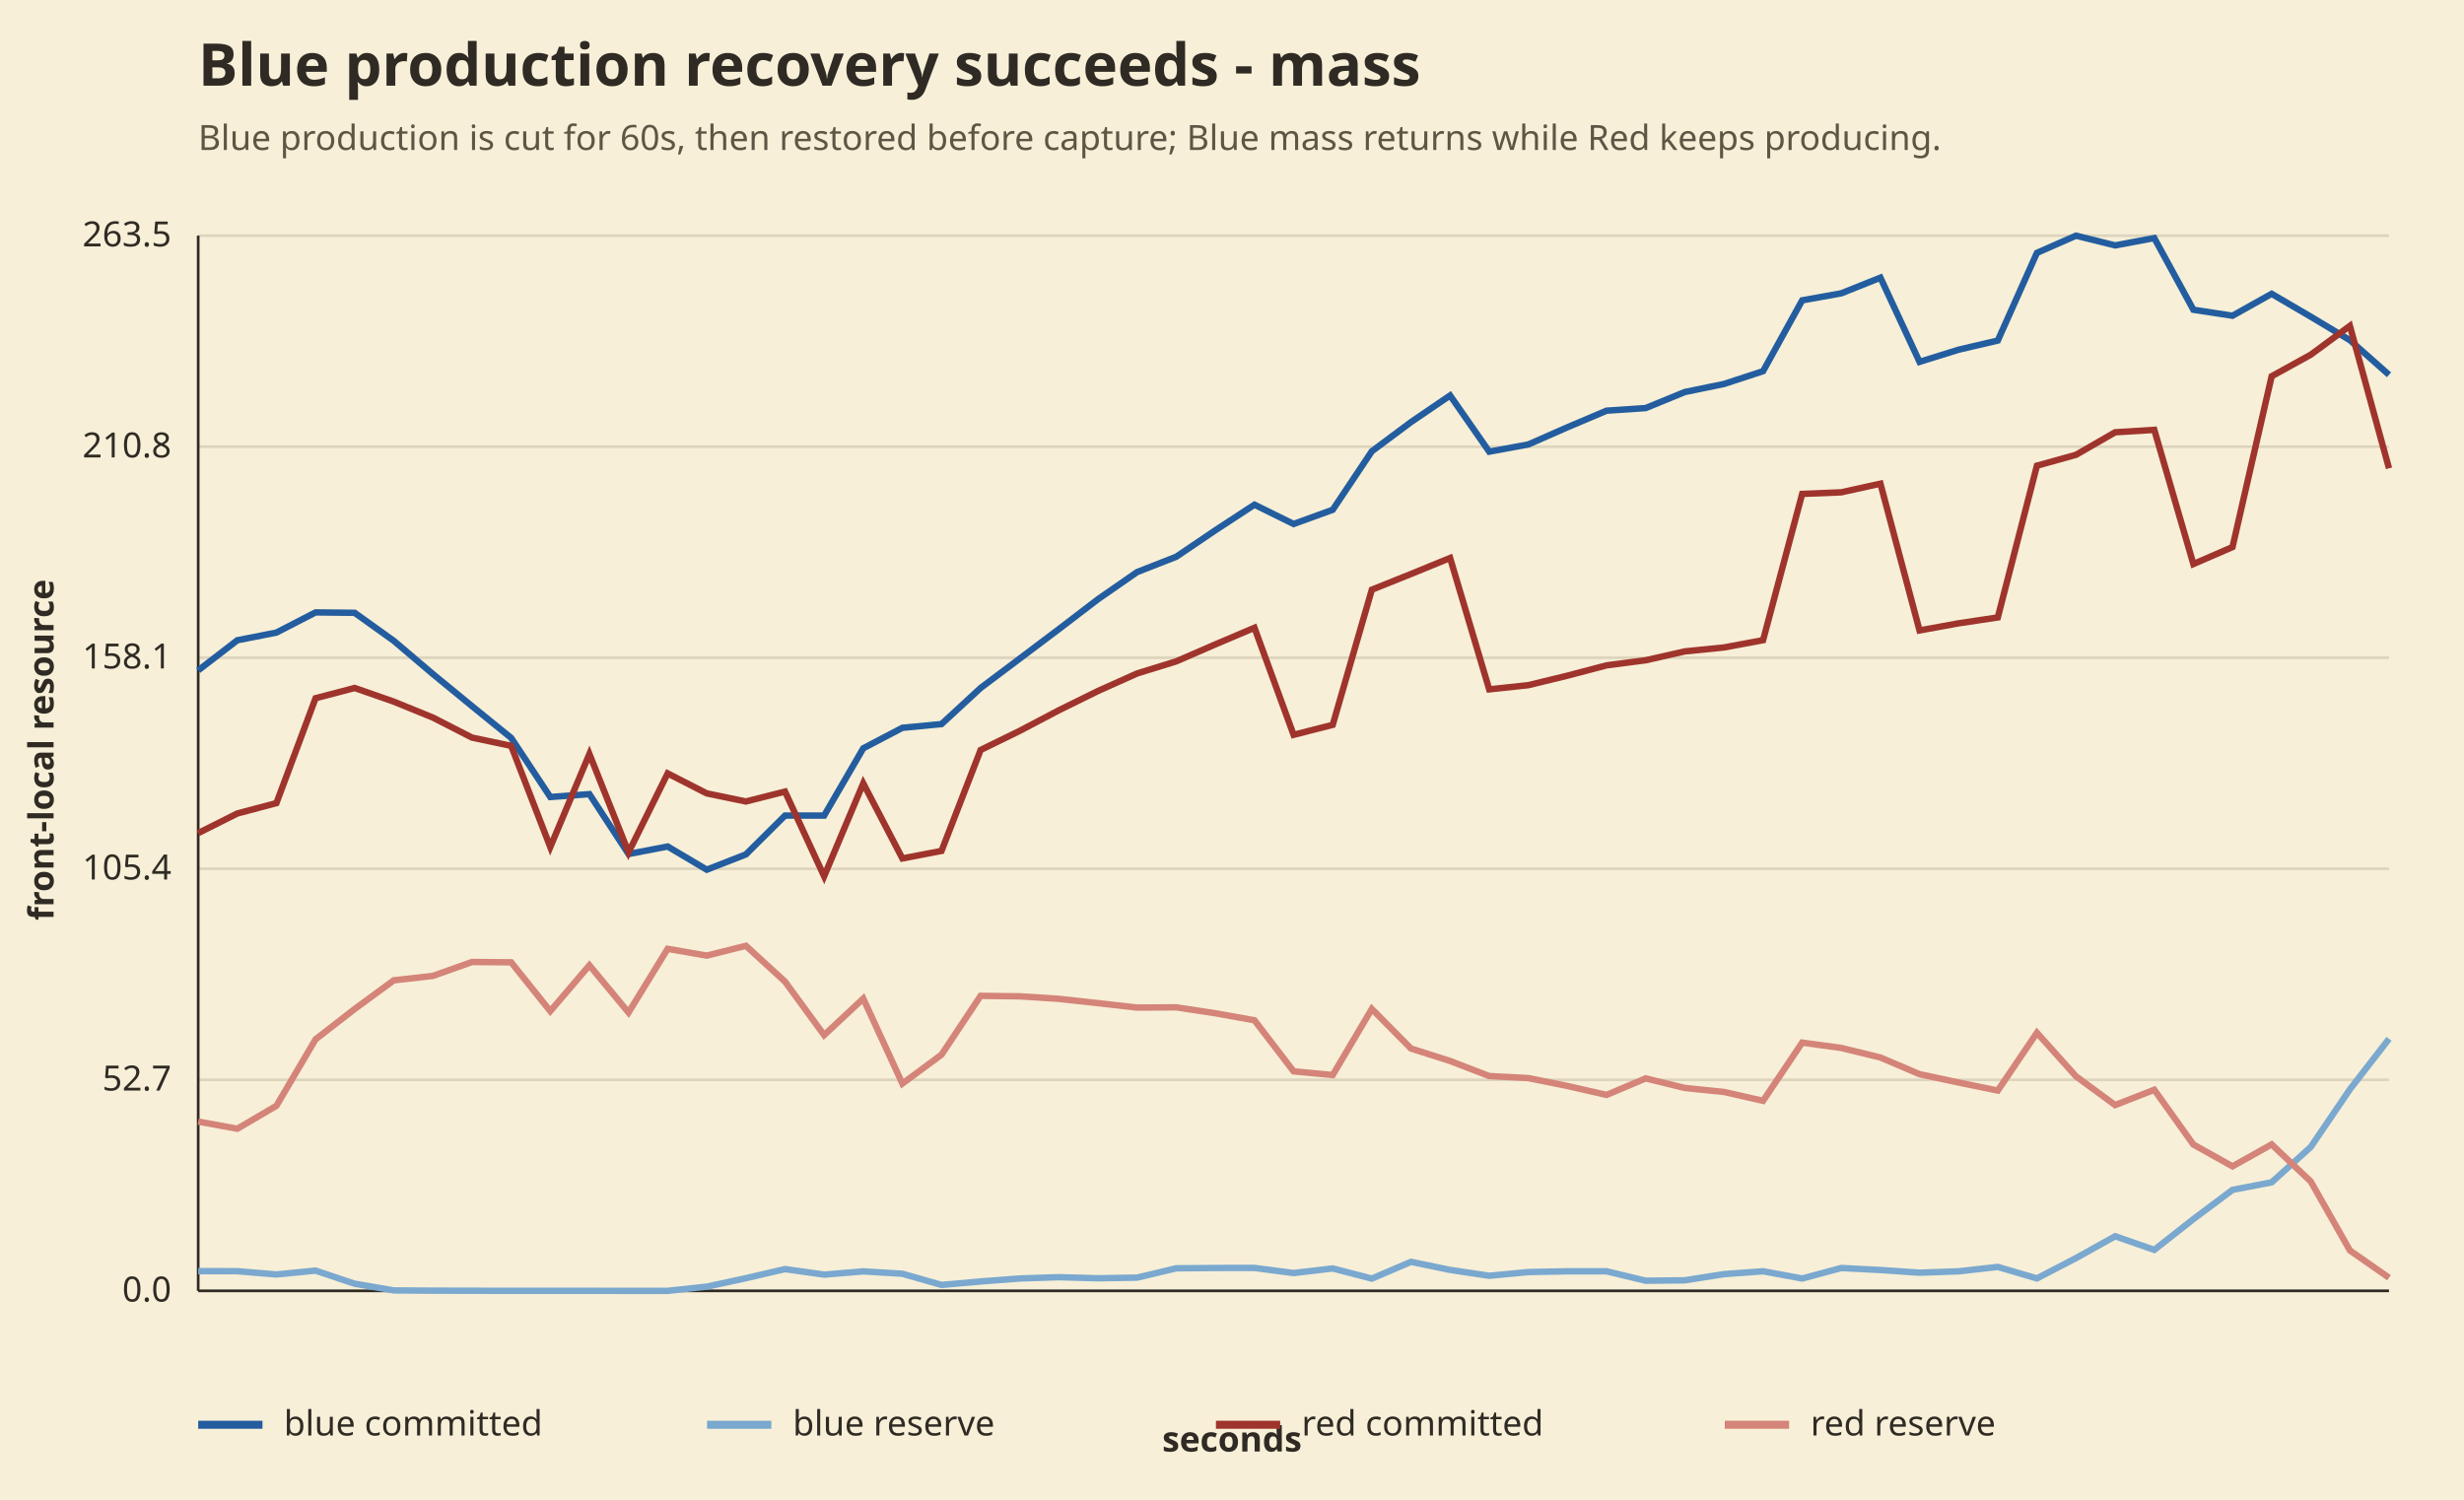
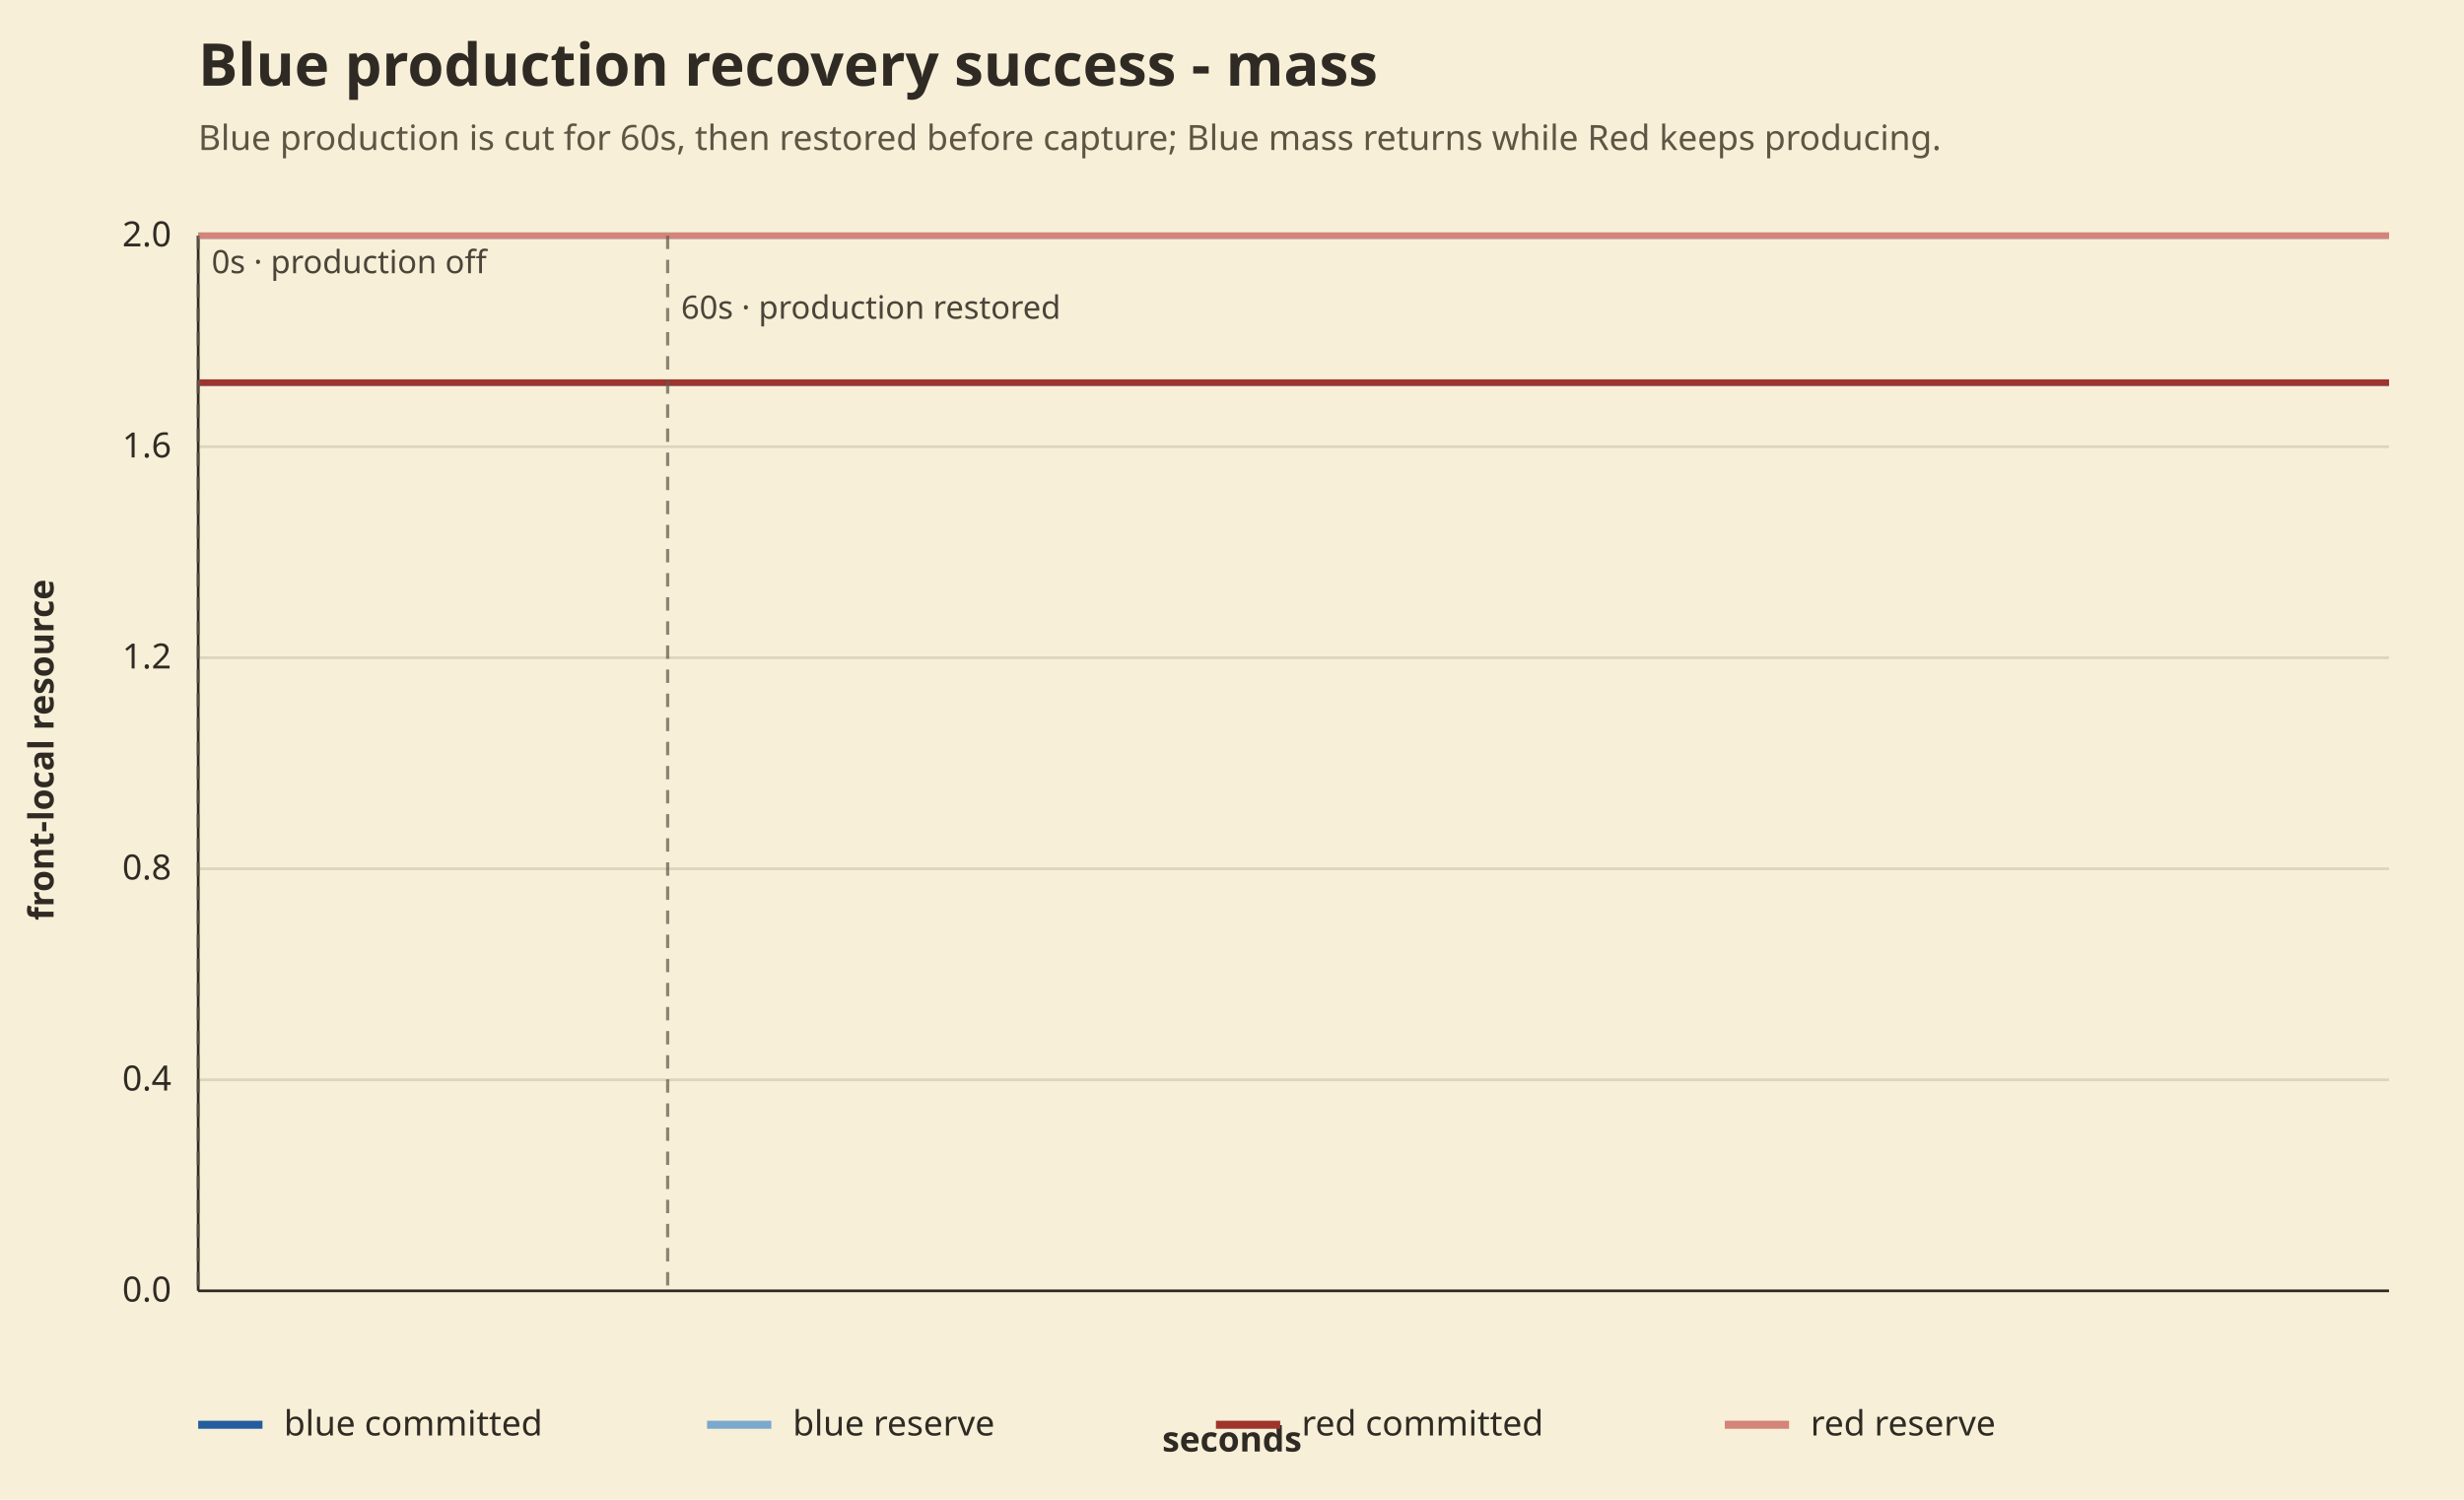
<svg xmlns="http://www.w3.org/2000/svg" width="920" height="560" viewBox="0 0 920 560">
  <rect width="100%" height="100%" fill="#f7efd7" />
  <style>text{font:13px ui-sans-serif,system-ui,sans-serif;fill:#2f2b24}.title{font-size:22px;font-weight:700}.desc{font-size:13px;fill:#5f5544}.axis{font-weight:700}</style>
-   <text class="title" x="74" y="32">Blue production recovery succeeds - mass</text>
+   <text class="title" x="74" y="32">Blue production recovery success - mass</text>
  <text class="desc" x="74" y="56">Blue production is cut for 60s, then restored before capture; Blue mass returns while Red keeps producing.</text>
  <line x1="74" y1="88" x2="892" y2="88" stroke="#ddd4bd" />
-   <text x="64" y="92" text-anchor="end">263.5</text>
+   <text x="64" y="92" text-anchor="end">2.0</text>
  <line x1="74" y1="166.8" x2="892" y2="166.8" stroke="#ddd4bd" />
-   <text x="64" y="170.8" text-anchor="end">210.8</text>
+   <text x="64" y="170.8" text-anchor="end">1.6</text>
  <line x1="74" y1="245.6" x2="892" y2="245.6" stroke="#ddd4bd" />
-   <text x="64" y="249.6" text-anchor="end">158.1</text>
+   <text x="64" y="249.6" text-anchor="end">1.2</text>
  <line x1="74" y1="324.4" x2="892" y2="324.4" stroke="#ddd4bd" />
-   <text x="64" y="328.4" text-anchor="end">105.4</text>
+   <text x="64" y="328.4" text-anchor="end">0.8</text>
  <line x1="74" y1="403.2" x2="892" y2="403.2" stroke="#ddd4bd" />
-   <text x="64" y="407.2" text-anchor="end">52.7</text>
+   <text x="64" y="407.2" text-anchor="end">0.4</text>
  <line x1="74" y1="482" x2="892" y2="482" stroke="#ddd4bd" />
  <text x="64" y="486" text-anchor="end">0.0</text>
  <line x1="74" y1="482" x2="892" y2="482" stroke="#2f2b24" />
  <line x1="74" y1="88" x2="74" y2="482" stroke="#2f2b24" />
  <text class="axis" x="460" y="542" text-anchor="middle">seconds</text>
  <text class="axis" x="20" y="280" transform="rotate(-90 20 280)" text-anchor="middle">front-local resource</text>
-   <path d="M 74.00 250.32 L 88.61 239.07 L 103.21 236.20 L 117.82 228.67 L 132.43 228.82 L 147.04 239.29 L 161.64 251.69 L 176.25 263.68 L 190.86 275.54 L 205.46 297.59 L 220.07 296.53 L 234.68 318.89 L 249.29 316.08 L 263.89 324.74 L 278.50 319.04 L 293.11 304.53 L 307.71 304.54 L 322.32 279.41 L 336.93 271.76 L 351.54 270.37 L 366.14 256.89 L 380.75 245.91 L 395.36 234.91 L 409.96 223.75 L 424.57 213.61 L 439.18 207.89 L 453.79 198.00 L 468.39 188.45 L 483.00 195.65 L 497.61 190.35 L 512.21 168.51 L 526.82 157.62 L 541.43 147.67 L 556.04 168.65 L 570.64 165.96 L 585.25 159.54 L 599.86 153.35 L 614.46 152.37 L 629.07 146.38 L 643.68 143.38 L 658.29 138.60 L 672.89 112.15 L 687.50 109.52 L 702.11 103.68 L 716.71 135.11 L 731.32 130.57 L 745.93 127.16 L 760.54 94.42 L 775.14 88.00 L 789.75 91.63 L 804.36 88.89 L 818.96 115.66 L 833.57 117.89 L 848.18 109.71 L 862.79 118.25 L 877.39 127.01 L 892.00 139.95" fill="none" stroke="#235d9f" stroke-width="2.4" />
-   <path d="M 74.00 474.65 L 88.61 474.66 L 103.21 475.88 L 117.82 474.44 L 132.43 479.34 L 147.04 481.84 L 161.64 481.93 L 176.25 481.96 L 190.86 481.99 L 205.46 481.99 L 220.07 481.99 L 234.68 482.00 L 249.29 482.00 L 263.89 480.43 L 278.50 477.27 L 293.11 473.87 L 307.71 475.94 L 322.32 474.73 L 336.93 475.61 L 351.54 479.79 L 366.14 478.49 L 380.75 477.38 L 395.36 476.90 L 409.96 477.30 L 424.57 477.06 L 439.18 473.58 L 453.79 473.46 L 468.39 473.44 L 483.00 475.35 L 497.61 473.63 L 512.21 477.43 L 526.82 471.17 L 541.43 474.18 L 556.04 476.37 L 570.64 474.98 L 585.25 474.70 L 599.86 474.70 L 614.46 478.22 L 629.07 478.06 L 643.68 475.76 L 658.29 474.69 L 672.89 477.39 L 687.50 473.47 L 702.11 474.22 L 716.71 475.22 L 731.32 474.71 L 745.93 473.06 L 760.54 477.35 L 775.14 469.76 L 789.75 461.61 L 804.36 466.70 L 818.96 455.21 L 833.57 444.29 L 848.18 441.48 L 862.79 428.27 L 877.39 406.77 L 892.00 387.89" fill="none" stroke="#7aa8cf" stroke-width="2.4" />
-   <path d="M 74.00 311.07 L 88.61 303.75 L 103.21 299.88 L 117.82 260.72 L 132.43 256.89 L 147.04 261.99 L 161.64 267.94 L 176.25 275.42 L 190.86 278.50 L 205.46 316.28 L 220.07 281.54 L 234.68 318.28 L 249.29 288.79 L 263.89 296.25 L 278.50 299.27 L 293.11 295.58 L 307.71 327.20 L 322.32 292.50 L 336.93 320.54 L 351.54 317.73 L 366.14 280.04 L 380.75 272.90 L 395.36 265.21 L 409.96 258.02 L 424.57 251.47 L 439.18 246.95 L 453.79 240.61 L 468.39 234.41 L 483.00 274.38 L 497.61 270.65 L 512.21 220.19 L 526.82 214.33 L 541.43 208.36 L 556.04 257.41 L 570.64 255.84 L 585.25 252.29 L 599.86 248.44 L 614.46 246.54 L 629.07 243.23 L 643.68 241.76 L 658.29 239.04 L 672.89 184.42 L 687.50 183.83 L 702.11 180.60 L 716.71 235.40 L 731.32 232.74 L 745.93 230.55 L 760.54 173.89 L 775.14 169.82 L 789.75 161.41 L 804.36 160.51 L 818.96 210.61 L 833.57 204.27 L 848.18 140.50 L 862.79 132.44 L 877.39 121.68 L 892.00 174.87" fill="none" stroke="#9f342d" stroke-width="2.4" />
-   <path d="M 74.00 418.80 L 88.61 421.46 L 103.21 412.90 L 117.82 388.09 L 132.43 376.76 L 147.04 366.04 L 161.64 364.40 L 176.25 359.21 L 190.86 359.33 L 205.46 377.56 L 220.07 360.44 L 234.68 378.07 L 249.29 354.28 L 263.89 356.82 L 278.50 353.16 L 293.11 366.53 L 307.71 386.51 L 322.32 372.86 L 336.93 404.61 L 351.54 393.81 L 366.14 371.85 L 380.75 372.02 L 395.36 372.97 L 409.96 374.57 L 424.57 376.23 L 439.18 376.13 L 453.79 378.35 L 468.39 380.97 L 483.00 400.03 L 497.61 401.41 L 512.21 376.73 L 526.82 391.51 L 541.43 396.16 L 556.04 401.79 L 570.64 402.55 L 585.25 405.50 L 599.86 408.84 L 614.46 402.67 L 629.07 406.24 L 643.68 407.73 L 658.29 411.04 L 672.89 389.31 L 687.50 391.30 L 702.11 394.87 L 716.71 401.09 L 731.32 404.21 L 745.93 407.21 L 760.54 385.63 L 775.14 401.91 L 789.75 412.63 L 804.36 406.92 L 818.96 427.37 L 833.57 435.51 L 848.18 427.32 L 862.79 441.17 L 877.39 466.91 L 892.00 477.11" fill="none" stroke="#d48479" stroke-width="2.4" />
+   <path d="M 74.00 142.86 L 88.61 142.86 L 103.21 142.86 L 117.82 142.86 L 132.43 142.86 L 147.04 142.86 L 161.64 142.86 L 176.25 142.86 L 190.86 142.86 L 205.46 142.86 L 220.07 142.86 L 234.68 142.86 L 249.29 142.86 L 263.89 142.86 L 278.50 142.86 L 293.11 142.86 L 307.71 142.86 L 322.32 142.86 L 336.93 142.86 L 351.54 142.86 L 366.14 142.86 L 380.75 142.86 L 395.36 142.86 L 409.96 142.86 L 424.57 142.86 L 439.18 142.86 L 453.79 142.86 L 468.39 142.86 L 483.00 142.86 L 497.61 142.86 L 512.21 142.86 L 526.82 142.86 L 541.43 142.86 L 556.04 142.86 L 570.64 142.86 L 585.25 142.86 L 599.86 142.86 L 614.46 142.86 L 629.07 142.86 L 643.68 142.86 L 658.29 142.86 L 672.89 142.86 L 687.50 142.86 L 702.11 142.86 L 716.71 142.86 L 731.32 142.86 L 745.93 142.86 L 760.54 142.86 L 775.14 142.86 L 789.75 142.86 L 804.36 142.86 L 818.96 142.86 L 833.57 142.86 L 848.18 142.86 L 862.79 142.86 L 877.39 142.86 L 892.00 142.86" fill="none" stroke="#235d9f" stroke-width="2.4" />
+   <path d="M 74.00 88.00 L 88.61 88.00 L 103.21 88.00 L 117.82 88.00 L 132.43 88.00 L 147.04 88.00 L 161.64 88.00 L 176.25 88.00 L 190.86 88.00 L 205.46 88.00 L 220.07 88.00 L 234.68 88.00 L 249.29 88.00 L 263.89 88.00 L 278.50 88.00 L 293.11 88.00 L 307.71 88.00 L 322.32 88.00 L 336.93 88.00 L 351.54 88.00 L 366.14 88.00 L 380.75 88.00 L 395.36 88.00 L 409.96 88.00 L 424.57 88.00 L 439.18 88.00 L 453.79 88.00 L 468.39 88.00 L 483.00 88.00 L 497.61 88.00 L 512.21 88.00 L 526.82 88.00 L 541.43 88.00 L 556.04 88.00 L 570.64 88.00 L 585.25 88.00 L 599.86 88.00 L 614.46 88.00 L 629.07 88.00 L 643.68 88.00 L 658.29 88.00 L 672.89 88.00 L 687.50 88.00 L 702.11 88.00 L 716.71 88.00 L 731.32 88.00 L 745.93 88.00 L 760.54 88.00 L 775.14 88.00 L 789.75 88.00 L 804.36 88.00 L 818.96 88.00 L 833.57 88.00 L 848.18 88.00 L 862.79 88.00 L 877.39 88.00 L 892.00 88.00" fill="none" stroke="#7aa8cf" stroke-width="2.4" />
+   <path d="M 74.00 142.86 L 88.61 142.86 L 103.21 142.86 L 117.82 142.86 L 132.43 142.86 L 147.04 142.86 L 161.64 142.86 L 176.25 142.86 L 190.86 142.86 L 205.46 142.86 L 220.07 142.86 L 234.68 142.86 L 249.29 142.86 L 263.89 142.86 L 278.50 142.86 L 293.11 142.86 L 307.71 142.86 L 322.32 142.86 L 336.93 142.86 L 351.54 142.86 L 366.14 142.86 L 380.75 142.86 L 395.36 142.86 L 409.96 142.86 L 424.57 142.86 L 439.18 142.86 L 453.79 142.86 L 468.39 142.86 L 483.00 142.86 L 497.61 142.86 L 512.21 142.86 L 526.82 142.86 L 541.43 142.86 L 556.04 142.86 L 570.64 142.86 L 585.25 142.86 L 599.86 142.86 L 614.46 142.86 L 629.07 142.86 L 643.68 142.86 L 658.29 142.86 L 672.89 142.86 L 687.50 142.86 L 702.11 142.86 L 716.71 142.86 L 731.32 142.86 L 745.93 142.86 L 760.54 142.86 L 775.14 142.86 L 789.75 142.86 L 804.36 142.86 L 818.96 142.86 L 833.57 142.86 L 848.18 142.86 L 862.79 142.86 L 877.39 142.86 L 892.00 142.86" fill="none" stroke="#9f342d" stroke-width="2.4" />
+   <path d="M 74.00 88.00 L 88.61 88.00 L 103.21 88.00 L 117.82 88.00 L 132.43 88.00 L 147.04 88.00 L 161.64 88.00 L 176.25 88.00 L 190.86 88.00 L 205.46 88.00 L 220.07 88.00 L 234.68 88.00 L 249.29 88.00 L 263.89 88.00 L 278.50 88.00 L 293.11 88.00 L 307.71 88.00 L 322.32 88.00 L 336.93 88.00 L 351.54 88.00 L 366.14 88.00 L 380.75 88.00 L 395.36 88.00 L 409.96 88.00 L 424.57 88.00 L 439.18 88.00 L 453.79 88.00 L 468.39 88.00 L 483.00 88.00 L 497.61 88.00 L 512.21 88.00 L 526.82 88.00 L 541.43 88.00 L 556.04 88.00 L 570.64 88.00 L 585.25 88.00 L 599.86 88.00 L 614.46 88.00 L 629.07 88.00 L 643.68 88.00 L 658.29 88.00 L 672.89 88.00 L 687.50 88.00 L 702.11 88.00 L 716.71 88.00 L 731.32 88.00 L 745.93 88.00 L 760.54 88.00 L 775.14 88.00 L 789.75 88.00 L 804.36 88.00 L 818.96 88.00 L 833.57 88.00 L 848.18 88.00 L 862.79 88.00 L 877.39 88.00 L 892.00 88.00" fill="none" stroke="#d48479" stroke-width="2.4" />
  <g transform="translate(74, 532)">
    <line x1="0" y1="0" x2="24" y2="0" stroke="#235d9f" stroke-width="3" />
    <text x="32" y="4">blue committed</text>
  </g>
  <g transform="translate(264, 532)">
    <line x1="0" y1="0" x2="24" y2="0" stroke="#7aa8cf" stroke-width="3" />
    <text x="32" y="4">blue reserve</text>
  </g>
  <g transform="translate(454, 532)">
    <line x1="0" y1="0" x2="24" y2="0" stroke="#9f342d" stroke-width="3" />
    <text x="32" y="4">red committed</text>
  </g>
  <g transform="translate(644, 532)">
    <line x1="0" y1="0" x2="24" y2="0" stroke="#d48479" stroke-width="3" />
    <text x="32" y="4">red reserve</text>
  </g>
+   <g class="timeline-event">
+     <line x1="74.00" y1="88" x2="74.00" y2="482" stroke="#625a4e" stroke-width="1.2" stroke-dasharray="5 4" opacity="0.72" />
+     <text x="79.00" y="102" text-anchor="start" style="font:12px ui-sans-serif,system-ui,sans-serif;fill:#4b4439;paint-order:stroke;stroke:#f7efd7;stroke-width:4px;stroke-linejoin:round">0s · production off</text>
+   </g>
+   <g class="timeline-event">
+     <line x1="249.29" y1="88" x2="249.29" y2="482" stroke="#625a4e" stroke-width="1.2" stroke-dasharray="5 4" opacity="0.72" />
+     <text x="254.29" y="119" text-anchor="start" style="font:12px ui-sans-serif,system-ui,sans-serif;fill:#4b4439;paint-order:stroke;stroke:#f7efd7;stroke-width:4px;stroke-linejoin:round">60s · production restored</text>
+   </g>
</svg>
